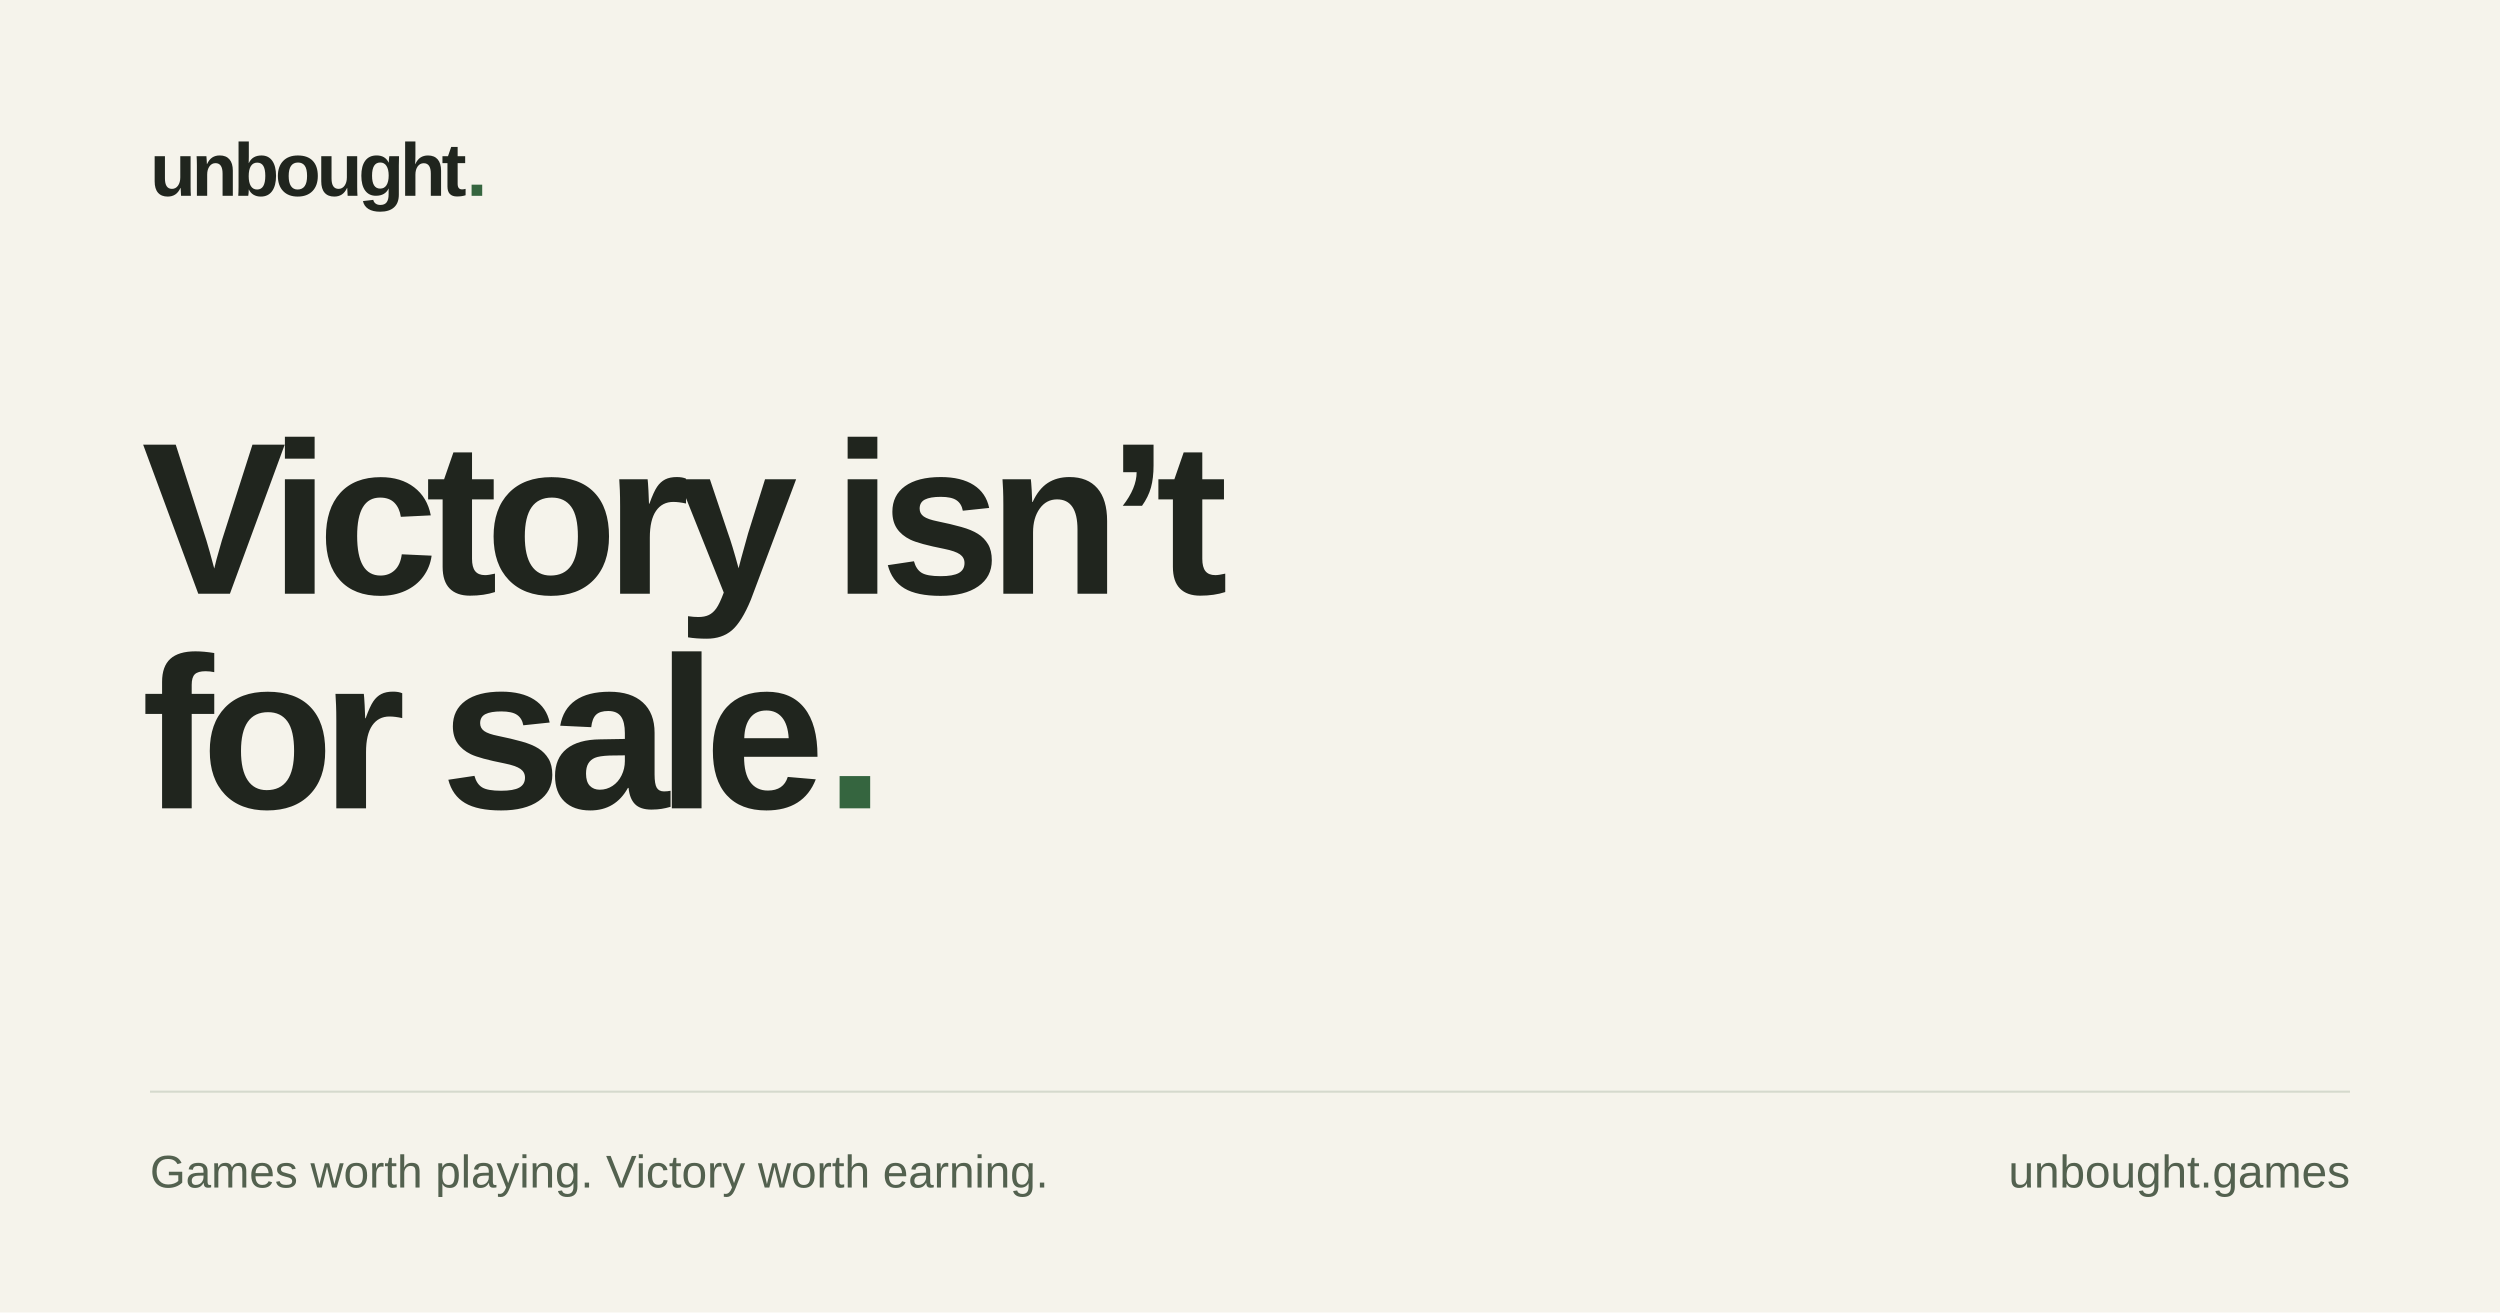
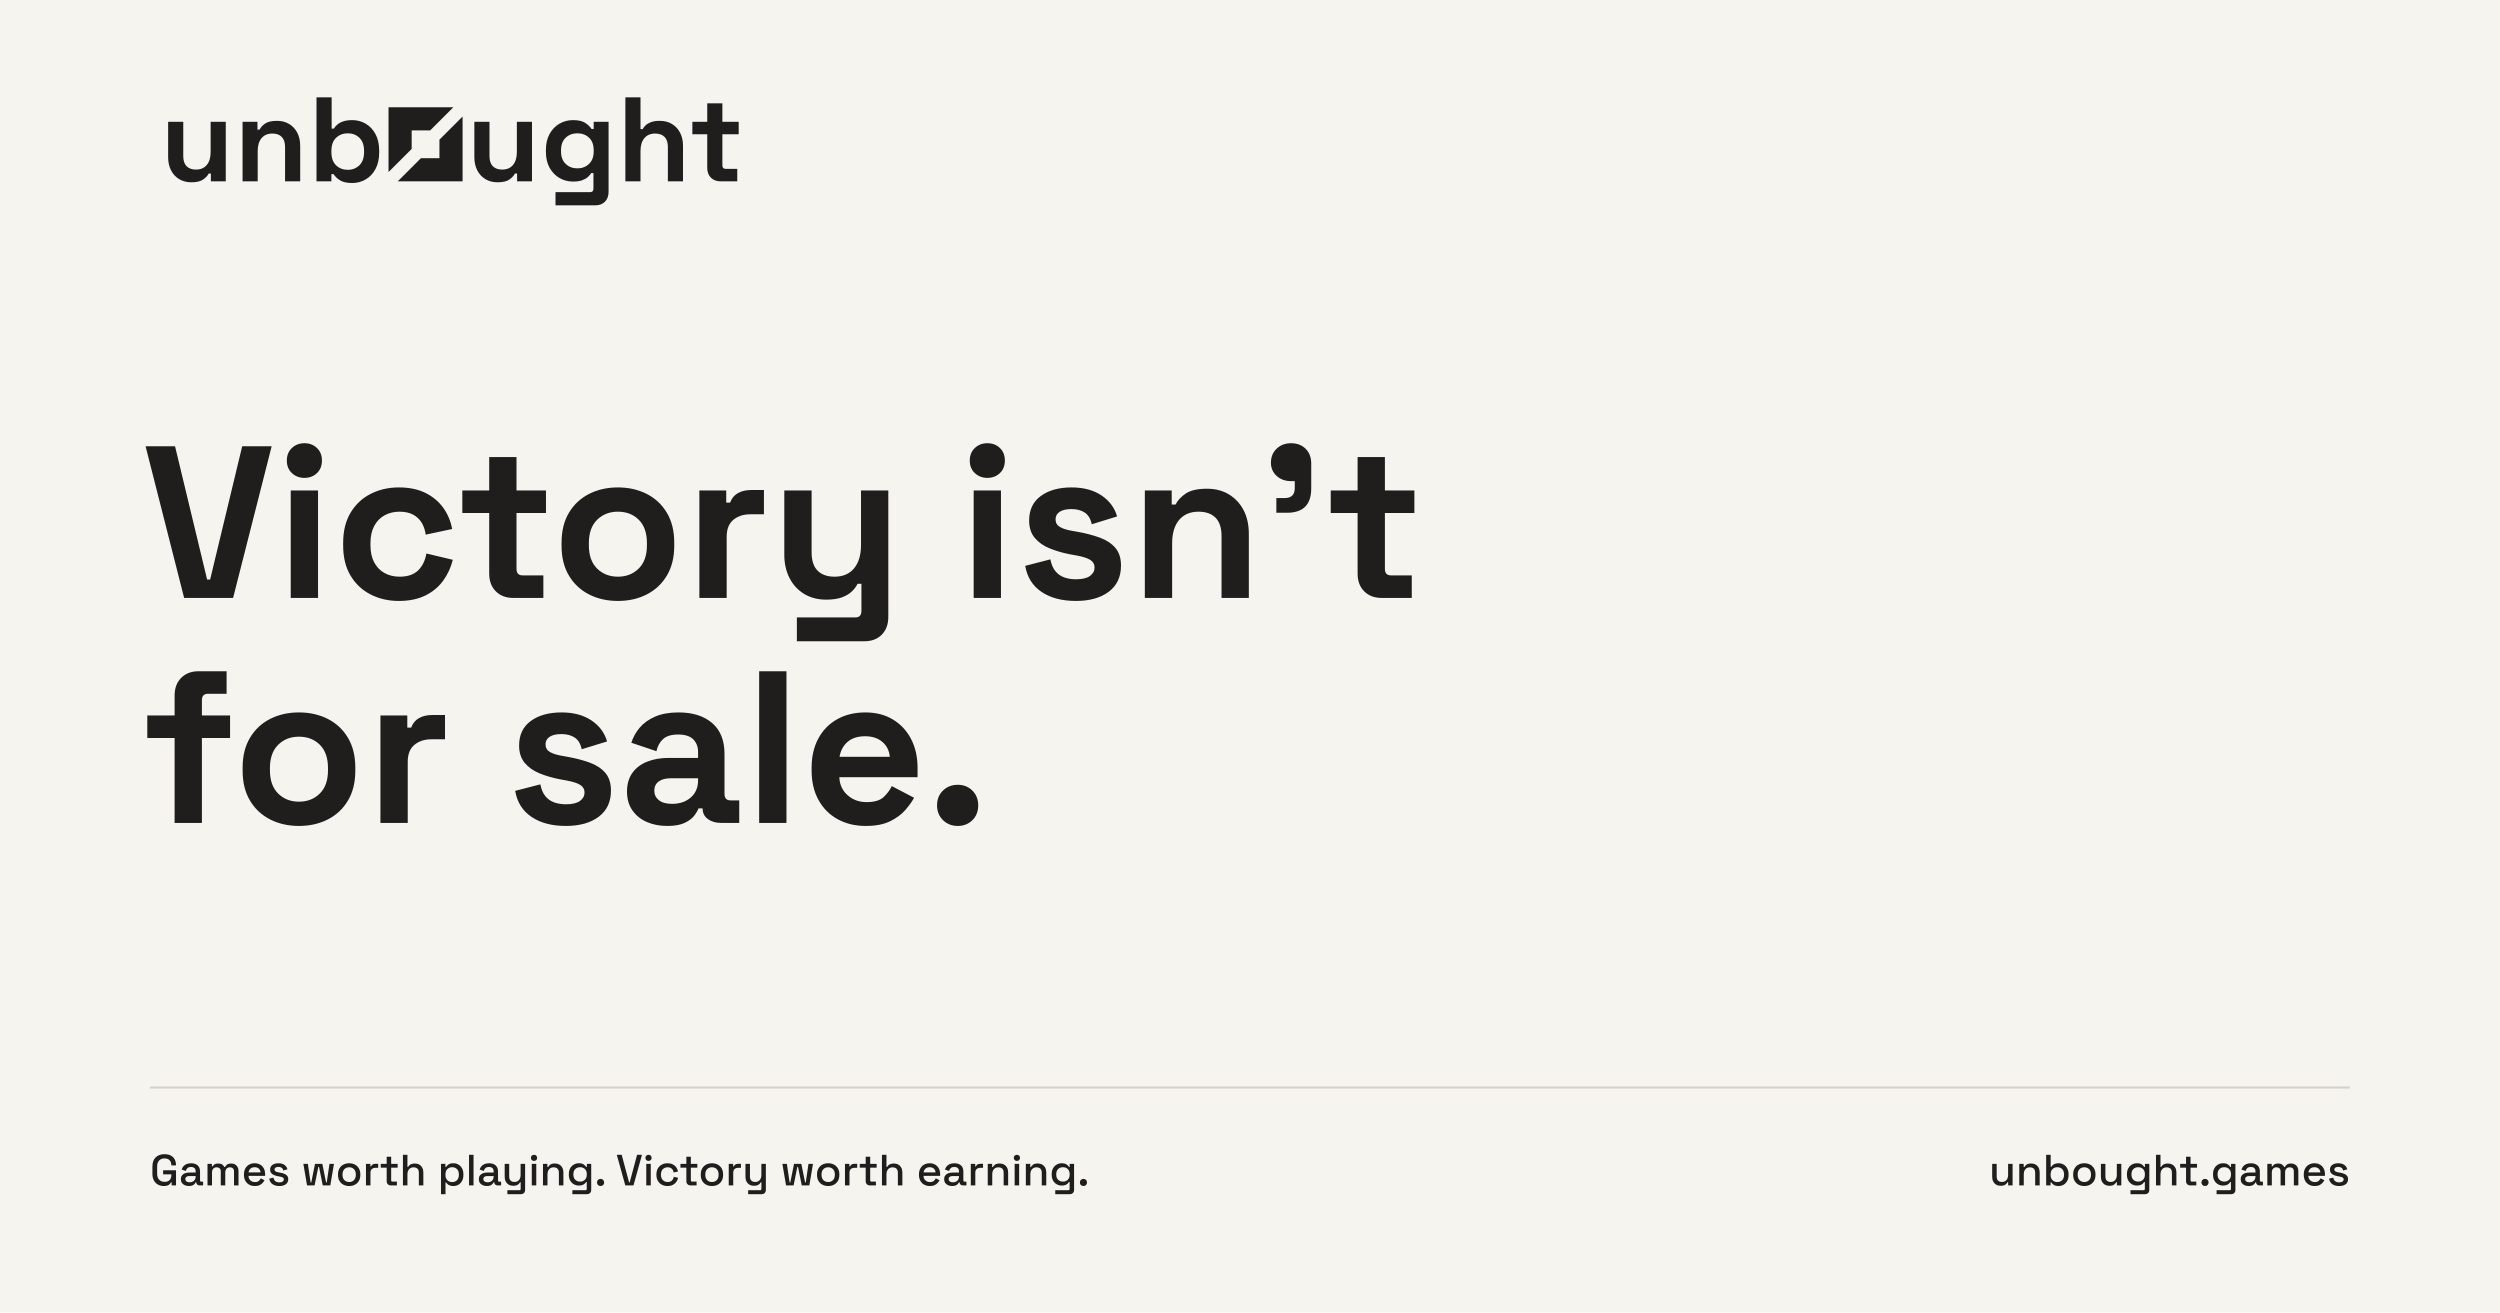
- <svg xmlns="http://www.w3.org/2000/svg" width="1200" height="630" viewBox="0 0 1200 630">
-   <rect width="1200" height="630" fill="#f5f3eb" />
-   <g font-family="Arial, Helvetica, sans-serif" fill="#20251e">
-     <text x="72" y="94" font-size="36" font-weight="700" letter-spacing="-2">unbought<tspan fill="#35653f">.</tspan>
-     </text>
-     <text x="68" y="285" font-size="104" font-weight="700" letter-spacing="-6">Victory isn’t</text>
-     <text x="68" y="388" font-size="104" font-weight="700" letter-spacing="-6">for sale<tspan fill="#35653f">.</tspan>
-     </text>
-     <path d="M72 524h1056" stroke="#d5d9cd" />
-     <text x="72" y="570" font-size="22" fill="#53614f">Games worth playing. Victory worth earning.</text>
-     <text x="1128" y="570" text-anchor="end" font-size="22" fill="#53614f">unbought.games</text>
+ <svg xmlns="http://www.w3.org/2000/svg" width="1200" height="630" viewBox="0 0 1200 630" role="img" aria-label="Unbought. Victory isn’t for sale.">
+   <g fill="#201e1d">
+     <rect width="1200" height="630" fill="#f6f4ee" />
+     <g transform="translate(72 38) scale(1.226)">
+       <g transform="translate(4 0)">
+         <path d="M12.173 40.376Q9.447 40.376 7.402 39.13Q5.358 37.885 4.23 35.676Q3.102 33.467 3.102 30.6V16.688H9.024V30.13Q9.024 32.762 10.317 34.078Q11.609 35.394 14.006 35.394Q16.732 35.394 18.236 33.584Q19.74 31.775 19.74 28.532V16.688H25.662V40H19.834V36.945H18.988Q18.424 38.12 16.873 39.248Q15.322 40.376 12.173 40.376ZM32.242 40V16.688H38.07V19.743H38.916Q39.48 18.521 41.031 17.416Q42.582 16.312 45.731 16.312Q48.457 16.312 50.502 17.558Q52.546 18.803 53.674 20.989Q54.802 23.174 54.802 26.088V40H48.88V26.558Q48.88 23.926 47.588 22.61Q46.295 21.294 43.898 21.294Q41.172 21.294 39.668 23.104Q38.164 24.913 38.164 28.156V40ZM75.2 40.658Q72.051 40.658 70.359 39.577Q68.667 38.496 67.868 37.18H67.022V40H61.194V7.1H67.116V19.367H67.962Q68.479 18.521 69.349 17.769Q70.218 17.017 71.651 16.523Q73.085 16.03 75.2 16.03Q78.02 16.03 80.417 17.416Q82.814 18.803 84.271 21.482Q85.728 24.161 85.728 27.968V28.72Q85.728 32.527 84.271 35.206Q82.814 37.885 80.417 39.272Q78.02 40.658 75.2 40.658ZM73.414 35.488Q76.14 35.488 77.973 33.725Q79.806 31.963 79.806 28.579V28.109Q79.806 24.725 77.997 22.962Q76.187 21.2 73.414 21.2Q70.688 21.2 68.855 22.962Q67.022 24.725 67.022 28.109V28.579Q67.022 31.963 68.855 33.725Q70.688 35.488 73.414 35.488Z" />
+         <path transform="translate(89.39 11) scale(0.906)" d="M0 0h28l-10 10H10v8L0 28zM32 32H4l10-10h8v-8L32 4z" />
+         <path d="M132.063 40.376Q129.337 40.376 127.292 39.13Q125.248 37.885 124.12 35.676Q122.992 33.467 122.992 30.6V16.688H128.914V30.13Q128.914 32.762 130.207 34.078Q131.499 35.394 133.896 35.394Q136.622 35.394 138.126 33.584Q139.63 31.775 139.63 28.532V16.688H145.552V40H139.724V36.945H138.878Q138.314 38.12 136.763 39.248Q135.212 40.376 132.063 40.376ZM151.004 28.438V27.686Q151.004 24.02 152.461 21.412Q153.918 18.803 156.339 17.416Q158.759 16.03 161.626 16.03Q164.822 16.03 166.467 17.158Q168.112 18.286 168.864 19.508H169.71V16.688H175.538V44.136Q175.538 46.533 174.128 47.966Q172.718 49.4 170.368 49.4H154.764V44.23H168.3Q169.616 44.23 169.616 42.82V36.757H168.77Q168.3 37.509 167.454 38.285Q166.608 39.06 165.198 39.577Q163.788 40.094 161.626 40.094Q158.759 40.094 156.339 38.707Q153.918 37.321 152.461 34.712Q151.004 32.104 151.004 28.438ZM163.318 34.924Q166.044 34.924 167.877 33.185Q169.71 31.446 169.71 28.297V27.827Q169.71 24.631 167.901 22.916Q166.091 21.2 163.318 21.2Q160.592 21.2 158.759 22.916Q156.926 24.631 156.926 27.827V28.297Q156.926 31.446 158.759 33.185Q160.592 34.924 163.318 34.924ZM182.118 40V7.1H188.04V19.555H188.886Q189.262 18.803 190.061 18.051Q190.86 17.299 192.2 16.806Q193.539 16.312 195.607 16.312Q198.333 16.312 200.377 17.558Q202.422 18.803 203.55 20.989Q204.678 23.174 204.678 26.088V40H198.756V26.558Q198.756 23.926 197.464 22.61Q196.171 21.294 193.774 21.294Q191.048 21.294 189.544 23.104Q188.04 24.913 188.04 28.156V40ZM219.342 40Q217.039 40 215.606 38.567Q214.172 37.133 214.172 34.736V21.576H208.344V16.688H214.172V9.45H220.094V16.688H226.486V21.576H220.094V33.702Q220.094 35.112 221.41 35.112H225.922V40Z" />
+       </g>
+     </g>
+     <path d="M88.384 287 69.872 214.2H84.016L99.408 278.16H100.864L116.256 214.2H130.4L111.888 287ZM139.552 287V235.416H152.656V287ZM146.104 229.384Q142.568 229.384 140.124 227.096Q137.68 224.808 137.68 221.064Q137.68 217.32 140.124 215.032Q142.568 212.744 146.104 212.744Q149.744 212.744 152.136 215.032Q154.528 217.32 154.528 221.064Q154.528 224.808 152.136 227.096Q149.744 229.384 146.104 229.384ZM191.448 288.456Q183.96 288.456 177.876 285.336Q171.792 282.216 168.256 276.288Q164.72 270.36 164.72 261.936V260.48Q164.72 252.056 168.256 246.128Q171.792 240.2 177.876 237.08Q183.96 233.96 191.448 233.96Q198.832 233.96 204.136 236.56Q209.44 239.16 212.716 243.684Q215.992 248.208 217.032 253.928L204.344 256.632Q203.928 253.512 202.472 251.016Q201.016 248.52 198.364 247.064Q195.712 245.608 191.76 245.608Q187.808 245.608 184.636 247.324Q181.464 249.04 179.644 252.42Q177.824 255.8 177.824 260.688V261.728Q177.824 266.616 179.644 269.996Q181.464 273.376 184.636 275.092Q187.808 276.808 191.76 276.808Q197.688 276.808 200.756 273.74Q203.824 270.672 204.656 265.68L217.344 268.696Q215.992 274.208 212.716 278.732Q209.44 283.256 204.136 285.856Q198.832 288.456 191.448 288.456ZM246.256 287Q241.16 287 237.988 283.828Q234.816 280.656 234.816 275.352V246.232H221.92V235.416H234.816V219.4H247.92V235.416H262.064V246.232H247.92V273.064Q247.92 276.184 250.832 276.184H260.816V287ZM296.592 288.456Q288.896 288.456 282.76 285.336Q276.624 282.216 273.088 276.288Q269.552 270.36 269.552 262.04V260.376Q269.552 252.056 273.088 246.128Q276.624 240.2 282.76 237.08Q288.896 233.96 296.592 233.96Q304.288 233.96 310.424 237.08Q316.56 240.2 320.096 246.128Q323.632 252.056 323.632 260.376V262.04Q323.632 270.36 320.096 276.288Q316.56 282.216 310.424 285.336Q304.288 288.456 296.592 288.456ZM296.592 276.808Q302.624 276.808 306.576 272.908Q310.528 269.008 310.528 261.728V260.688Q310.528 253.408 306.628 249.508Q302.728 245.608 296.592 245.608Q290.56 245.608 286.608 249.508Q282.656 253.408 282.656 260.688V261.728Q282.656 269.008 286.608 272.908Q290.56 276.808 296.592 276.808ZM335.696 287V235.416H348.592V241.24H350.464Q351.608 238.12 354.26 236.664Q356.912 235.208 360.448 235.208H366.688V246.856H360.24Q355.248 246.856 352.024 249.508Q348.8 252.16 348.8 257.672V287ZM382.496 307.8V296.36H410.576Q413.488 296.36 413.488 293.24V280.24H411.616Q410.784 282.008 409.016 283.776Q407.248 285.544 404.232 286.688Q401.216 287.832 396.536 287.832Q390.504 287.832 385.98 285.076Q381.456 282.32 378.96 277.432Q376.464 272.544 376.464 266.2V235.416H389.568V265.16Q389.568 270.984 392.428 273.896Q395.288 276.808 400.592 276.808Q406.624 276.808 409.952 272.804Q413.28 268.8 413.28 261.624V235.416H426.384V296.152Q426.384 301.456 423.264 304.628Q420.144 307.8 414.944 307.8ZM467.36 287V235.416H480.464V287ZM473.912 229.384Q470.376 229.384 467.932 227.096Q465.488 224.808 465.488 221.064Q465.488 217.32 467.932 215.032Q470.376 212.744 473.912 212.744Q477.552 212.744 479.944 215.032Q482.336 217.32 482.336 221.064Q482.336 224.808 479.944 227.096Q477.552 229.384 473.912 229.384ZM516.448 288.456Q506.36 288.456 499.912 284.088Q493.464 279.72 492.112 271.608L504.176 268.488Q504.904 272.128 506.62 274.208Q508.336 276.288 510.884 277.172Q513.432 278.056 516.448 278.056Q521.024 278.056 523.208 276.444Q525.392 274.832 525.392 272.44Q525.392 270.048 523.312 268.748Q521.232 267.448 516.656 266.616L513.744 266.096Q508.336 265.056 503.864 263.236Q499.392 261.416 496.688 258.192Q493.984 254.968 493.984 249.872Q493.984 242.176 499.6 238.068Q505.216 233.96 514.368 233.96Q523 233.96 528.72 237.808Q534.44 241.656 536.208 247.896L524.04 251.64Q523.208 247.688 520.66 246.024Q518.112 244.36 514.368 244.36Q510.624 244.36 508.648 245.66Q506.672 246.96 506.672 249.248Q506.672 251.744 508.752 252.94Q510.832 254.136 514.368 254.76L517.28 255.28Q523.104 256.32 527.836 258.036Q532.568 259.752 535.324 262.924Q538.08 266.096 538.08 271.504Q538.08 279.616 532.204 284.036Q526.328 288.456 516.448 288.456ZM549.52 287V235.416H562.416V242.176H564.288Q565.536 239.472 568.968 237.028Q572.4 234.584 579.368 234.584Q585.4 234.584 589.924 237.34Q594.448 240.096 596.944 244.932Q599.44 249.768 599.44 256.216V287H586.336V257.256Q586.336 251.432 583.476 248.52Q580.616 245.608 575.312 245.608Q569.28 245.608 565.952 249.612Q562.624 253.616 562.624 260.792V287ZM612.648 246.128V239.056H616.704Q621.488 239.056 621.488 234.272V230.944H619.72Q615.56 230.944 612.804 228.448Q610.048 225.952 610.048 222.104Q610.048 217.944 612.804 215.344Q615.56 212.744 619.72 212.744Q623.984 212.744 626.688 215.396Q629.392 218.048 629.392 222.52V234.48Q629.392 246.128 617.744 246.128ZM663.088 287Q657.992 287 654.82 283.828Q651.648 280.656 651.648 275.352V246.232H638.752V235.416H651.648V219.4H664.752V235.416H678.896V246.232H664.752V273.064Q664.752 276.184 667.664 276.184H677.648V287Z" />
+     <path d="M83.808 395V354.232H70.704V343.416H83.808V333.848Q83.808 328.544 86.98 325.372Q90.152 322.2 95.248 322.2H108.768V333.016H99.824Q96.912 333.016 96.912 336.136V343.416H110.432V354.232H96.912V395ZM143.504 396.456Q135.808 396.456 129.672 393.336Q123.536 390.216 120 384.288Q116.464 378.36 116.464 370.04V368.376Q116.464 360.056 120 354.128Q123.536 348.2 129.672 345.08Q135.808 341.96 143.504 341.96Q151.2 341.96 157.336 345.08Q163.472 348.2 167.008 354.128Q170.544 360.056 170.544 368.376V370.04Q170.544 378.36 167.008 384.288Q163.472 390.216 157.336 393.336Q151.2 396.456 143.504 396.456ZM143.504 384.808Q149.536 384.808 153.488 380.908Q157.44 377.008 157.44 369.728V368.688Q157.44 361.408 153.54 357.508Q149.64 353.608 143.504 353.608Q137.472 353.608 133.52 357.508Q129.568 361.408 129.568 368.688V369.728Q129.568 377.008 133.52 380.908Q137.472 384.808 143.504 384.808ZM182.608 395V343.416H195.504V349.24H197.376Q198.52 346.12 201.172 344.664Q203.824 343.208 207.36 343.208H213.6V354.856H207.152Q202.16 354.856 198.936 357.508Q195.712 360.16 195.712 365.672V395ZM271.632 396.456Q261.544 396.456 255.096 392.088Q248.648 387.72 247.296 379.608L259.36 376.488Q260.088 380.128 261.804 382.208Q263.52 384.288 266.068 385.172Q268.616 386.056 271.632 386.056Q276.208 386.056 278.392 384.444Q280.576 382.832 280.576 380.44Q280.576 378.048 278.496 376.748Q276.416 375.448 271.84 374.616L268.928 374.096Q263.52 373.056 259.048 371.236Q254.576 369.416 251.872 366.192Q249.168 362.968 249.168 357.872Q249.168 350.176 254.784 346.068Q260.4 341.96 269.552 341.96Q278.184 341.96 283.904 345.808Q289.624 349.656 291.392 355.896L279.224 359.64Q278.392 355.688 275.844 354.024Q273.296 352.36 269.552 352.36Q265.808 352.36 263.832 353.66Q261.856 354.96 261.856 357.248Q261.856 359.744 263.936 360.94Q266.016 362.136 269.552 362.76L272.464 363.28Q278.288 364.32 283.02 366.036Q287.752 367.752 290.508 370.924Q293.264 374.096 293.264 379.504Q293.264 387.616 287.388 392.036Q281.512 396.456 271.632 396.456ZM320.304 396.456Q314.792 396.456 310.424 394.532Q306.056 392.608 303.508 388.916Q300.96 385.224 300.96 379.92Q300.96 374.616 303.508 371.028Q306.056 367.44 310.58 365.62Q315.104 363.8 320.928 363.8H335.072V360.888Q335.072 357.248 332.784 354.908Q330.496 352.568 325.504 352.568Q320.616 352.568 318.224 354.804Q315.832 357.04 315.104 360.576L303.04 356.52Q304.288 352.568 307.044 349.292Q309.8 346.016 314.428 343.988Q319.056 341.96 325.712 341.96Q335.904 341.96 341.832 347.056Q347.76 352.152 347.76 361.824V381.064Q347.76 384.184 350.672 384.184H354.832V395H346.096Q342.248 395 339.752 393.128Q337.256 391.256 337.256 388.136V388.032H335.28Q334.864 389.28 333.408 391.308Q331.952 393.336 328.832 394.896Q325.712 396.456 320.304 396.456ZM322.592 385.848Q328.104 385.848 331.588 382.78Q335.072 379.712 335.072 374.616V373.576H321.864Q318.224 373.576 316.144 375.136Q314.064 376.696 314.064 379.504Q314.064 382.312 316.248 384.08Q318.432 385.848 322.592 385.848ZM364.4 395V322.2H377.504V395ZM415.568 396.456Q407.872 396.456 401.996 393.18Q396.12 389.904 392.844 383.924Q389.568 377.944 389.568 369.832V368.584Q389.568 360.472 392.792 354.492Q396.016 348.512 401.84 345.236Q407.664 341.96 415.36 341.96Q422.952 341.96 428.568 345.34Q434.184 348.72 437.304 354.7Q440.424 360.68 440.424 368.584V373.056H402.88Q403.088 378.36 406.832 381.688Q410.576 385.016 415.984 385.016Q421.496 385.016 424.096 382.624Q426.696 380.232 428.048 377.32L438.76 382.936Q437.304 385.64 434.548 388.812Q431.792 391.984 427.216 394.22Q422.64 396.456 415.568 396.456ZM402.984 363.28H427.112Q426.696 358.808 423.524 356.104Q420.352 353.4 415.256 353.4Q409.952 353.4 406.832 356.104Q403.712 358.808 402.984 363.28ZM459.716 396.456Q455.504 396.456 452.644 393.676Q449.784 390.896 449.784 386.552Q449.784 382.208 452.644 379.452Q455.504 376.696 459.716 376.696Q463.928 376.696 466.736 379.476Q469.544 382.256 469.544 386.6Q469.544 390.944 466.736 393.7Q463.928 396.456 459.716 396.456Z" />
+     <path d="M78.63 569.294Q77.059 569.294 75.819 568.611Q74.58 567.929 73.866 566.609Q73.153 565.289 73.153 563.377V559.923Q73.153 557.051 74.731 555.529Q76.308 554.006 78.987 554.006Q81.644 554.006 83.066 555.441Q84.488 556.876 84.488 559.303V559.395H82.243V559.234Q82.243 558.325 81.892 557.603Q81.54 556.881 80.819 556.462Q80.099 556.043 78.987 556.043Q77.318 556.043 76.372 557.064Q75.425 558.084 75.425 559.881V563.419Q75.425 565.202 76.372 566.243Q77.318 567.284 79.014 567.284Q80.695 567.284 81.476 566.361Q82.257 565.438 82.257 563.963V563.68H78.294V561.739H84.488V569H82.396V567.505H82.062Q81.878 567.913 81.505 568.331Q81.132 568.748 80.448 569.021Q79.764 569.294 78.63 569.294ZM90.681 569.294Q89.582 569.294 88.704 568.913Q87.826 568.532 87.315 567.797Q86.804 567.063 86.804 566.014Q86.804 564.957 87.315 564.251Q87.826 563.545 88.721 563.189Q89.616 562.832 90.748 562.832H93.912V562.163Q93.912 561.252 93.362 560.702Q92.812 560.153 91.679 560.153Q90.567 560.153 89.978 560.678Q89.388 561.203 89.197 562.056L87.187 561.399Q87.439 560.564 87.992 559.881Q88.545 559.197 89.468 558.78Q90.392 558.363 91.706 558.363Q93.72 558.363 94.87 559.385Q96.019 560.407 96.019 562.308V566.568Q96.019 567.198 96.607 567.198H97.498V569H95.881Q95.148 569 94.688 568.618Q94.228 568.237 94.228 567.592V567.527H93.896Q93.745 567.852 93.404 568.273Q93.062 568.693 92.41 568.994Q91.758 569.294 90.681 569.294ZM91.01 567.505Q92.3 567.505 93.106 566.76Q93.912 566.016 93.912 564.722V564.498H90.878Q90.018 564.498 89.491 564.868Q88.965 565.238 88.965 565.952Q88.965 566.666 89.512 567.085Q90.06 567.505 91.01 567.505ZM99.6 569V558.657H101.719V559.865H102.053Q102.341 559.325 102.993 558.9Q103.645 558.475 104.762 558.475Q105.919 558.475 106.624 558.953Q107.329 559.431 107.679 560.161H108.013Q108.37 559.445 109.058 558.96Q109.745 558.475 111.001 558.475Q111.997 558.475 112.78 558.892Q113.564 559.308 114.026 560.116Q114.487 560.923 114.487 562.103V569H112.326V562.27Q112.326 561.328 111.808 560.816Q111.29 560.305 110.352 560.305Q109.339 560.305 108.732 560.956Q108.124 561.607 108.124 562.832V569H105.963V562.27Q105.963 561.328 105.445 560.816Q104.927 560.305 103.989 560.305Q102.976 560.305 102.369 560.956Q101.761 561.607 101.761 562.832V569ZM122.329 569.294Q120.767 569.294 119.588 568.632Q118.409 567.971 117.751 566.767Q117.093 565.563 117.093 563.955V563.703Q117.093 562.087 117.744 560.887Q118.395 559.686 119.56 559.025Q120.725 558.363 122.25 558.363Q123.746 558.363 124.869 559.017Q125.992 559.67 126.622 560.848Q127.252 562.026 127.252 563.607V564.429H119.282Q119.331 565.794 120.208 566.595Q121.085 567.396 122.383 567.396Q123.606 567.396 124.223 566.854Q124.84 566.312 125.165 565.599L126.967 566.513Q126.666 567.11 126.11 567.758Q125.553 568.406 124.644 568.85Q123.735 569.294 122.329 569.294ZM119.303 562.764H125.056Q124.972 561.596 124.211 560.929Q123.449 560.262 122.236 560.262Q121.004 560.262 120.241 560.929Q119.479 561.596 119.303 562.764ZM134.092 569.294Q132.121 569.294 130.815 568.412Q129.51 567.53 129.229 565.752L131.246 565.262Q131.401 566.129 131.806 566.626Q132.211 567.124 132.807 567.335Q133.402 567.547 134.092 567.547Q135.133 567.547 135.688 567.155Q136.243 566.763 136.243 566.133Q136.243 565.496 135.717 565.201Q135.19 564.905 134.17 564.722L133.45 564.595Q132.402 564.4 131.543 564.04Q130.684 563.68 130.172 563.051Q129.659 562.422 129.659 561.444Q129.659 559.971 130.76 559.167Q131.86 558.363 133.664 558.363Q135.407 558.363 136.529 559.144Q137.651 559.925 137.979 561.266L135.97 561.845Q135.787 560.9 135.177 560.506Q134.567 560.111 133.664 560.111Q132.769 560.111 132.267 560.436Q131.765 560.761 131.765 561.362Q131.765 561.984 132.258 562.277Q132.752 562.57 133.598 562.718L134.319 562.845Q135.45 563.04 136.366 563.379Q137.281 563.718 137.815 564.341Q138.35 564.963 138.35 566.011Q138.35 567.582 137.196 568.438Q136.043 569.294 134.092 569.294ZM147.375 569 145.611 558.657H147.773L149.079 567.546H149.413L151.206 558.657H154.713L156.505 567.546H156.839L158.145 558.657H160.307L158.543 569H154.918L153.126 560.112H152.792L151 569ZM167.6 569.294Q166.046 569.294 164.833 568.653Q163.62 568.012 162.932 566.819Q162.243 565.625 162.243 563.982V563.675Q162.243 562.032 162.932 560.839Q163.62 559.646 164.833 559.005Q166.046 558.363 167.6 558.363Q169.154 558.363 170.368 559.005Q171.581 559.646 172.269 560.839Q172.958 562.032 172.958 563.675V563.982Q172.958 565.625 172.269 566.819Q171.581 568.012 170.368 568.653Q169.154 569.294 167.6 569.294ZM167.6 567.368Q169.024 567.368 169.91 566.456Q170.797 565.543 170.797 563.926V563.731Q170.797 562.114 169.917 561.202Q169.038 560.289 167.6 560.289Q166.184 560.289 165.294 561.202Q164.404 562.114 164.404 563.731V563.926Q164.404 565.543 165.294 566.456Q166.184 567.368 167.6 567.368ZM175.662 569V558.657H177.781V559.87H178.115Q178.368 559.218 178.918 558.917Q179.469 558.615 180.293 558.615H181.531V560.556H180.214Q179.155 560.556 178.489 561.132Q177.823 561.708 177.823 562.916V569ZM187.676 569Q186.721 569 186.161 568.437Q185.602 567.873 185.602 566.913V560.474H182.762V558.657H185.602V555.218H187.763V558.657H190.868V560.474H187.763V566.553Q187.763 567.183 188.365 567.183H190.514V569ZM193.407 569V554.3H195.568V560.115H195.902Q196.1 559.72 196.49 559.344Q196.88 558.967 197.522 558.725Q198.165 558.482 199.148 558.482Q200.329 558.482 201.246 559.006Q202.163 559.529 202.686 560.487Q203.208 561.445 203.208 562.784V569H201.047V562.95Q201.047 561.598 200.378 560.962Q199.708 560.326 198.52 560.326Q197.177 560.326 196.373 561.212Q195.568 562.097 195.568 563.774V569ZM211.677 573.2V558.657H213.796V560.131H214.13Q214.517 559.441 215.335 558.902Q216.153 558.363 217.656 558.363Q218.953 558.363 220.038 558.99Q221.124 559.617 221.779 560.807Q222.434 561.996 222.434 563.675V563.982Q222.434 565.654 221.783 566.847Q221.132 568.04 220.046 568.667Q218.96 569.294 217.656 569.294Q216.652 569.294 215.96 569.044Q215.268 568.794 214.843 568.4Q214.418 568.006 214.172 567.597H213.838V573.2ZM217.034 567.396Q218.45 567.396 219.354 566.494Q220.258 565.593 220.258 563.926V563.731Q220.258 562.065 219.347 561.163Q218.436 560.262 217.034 560.262Q215.64 560.262 214.725 561.163Q213.811 562.065 213.811 563.731V563.926Q213.811 565.593 214.725 566.494Q215.64 567.396 217.034 567.396ZM225.138 569V554.3H227.299V569ZM233.712 569.294Q232.613 569.294 231.735 568.913Q230.857 568.532 230.346 567.797Q229.835 567.063 229.835 566.014Q229.835 564.957 230.346 564.251Q230.857 563.545 231.752 563.189Q232.647 562.832 233.779 562.832H236.943V562.163Q236.943 561.252 236.393 560.702Q235.843 560.153 234.71 560.153Q233.598 560.153 233.009 560.678Q232.419 561.203 232.228 562.056L230.218 561.399Q230.47 560.564 231.023 559.881Q231.576 559.197 232.499 558.78Q233.423 558.363 234.737 558.363Q236.751 558.363 237.901 559.385Q239.05 560.407 239.05 562.308V566.568Q239.05 567.198 239.638 567.198H240.529V569H238.912Q238.179 569 237.719 568.618Q237.259 568.237 237.259 567.592V567.527H236.927Q236.776 567.852 236.435 568.273Q236.093 568.693 235.441 568.994Q234.789 569.294 233.712 569.294ZM234.041 567.505Q235.331 567.505 236.137 566.76Q236.943 566.016 236.943 564.722V564.498H233.909Q233.049 564.498 232.522 564.868Q231.996 565.238 231.996 565.952Q231.996 566.666 232.543 567.085Q233.091 567.505 234.041 567.505ZM243.544 573.2V571.302H249.317Q249.919 571.302 249.919 570.672V567.495H249.585Q249.388 567.904 248.998 568.294Q248.608 568.684 247.958 568.933Q247.309 569.183 246.313 569.183Q245.139 569.183 244.218 568.659Q243.297 568.136 242.775 567.171Q242.252 566.206 242.252 564.881V558.657H244.413V564.715Q244.413 566.06 245.083 566.699Q245.752 567.339 246.941 567.339Q248.283 567.339 249.088 566.453Q249.892 565.568 249.892 563.891V558.657H252.053V571.113Q252.053 572.073 251.5 572.637Q250.947 573.2 249.978 573.2ZM255.252 569V558.657H257.413V569ZM256.333 557.248Q255.707 557.248 255.276 556.838Q254.845 556.427 254.845 555.774Q254.845 555.114 255.276 554.707Q255.707 554.3 256.333 554.3Q256.98 554.3 257.4 554.707Q257.821 555.114 257.821 555.774Q257.821 556.427 257.4 556.838Q256.98 557.248 256.333 557.248ZM260.628 569V558.657H262.747V560.206H263.081Q263.377 559.565 264.129 559.02Q264.881 558.475 266.369 558.475Q267.55 558.475 268.467 558.998Q269.384 559.522 269.907 560.483Q270.429 561.445 270.429 562.784V569H268.268V562.95Q268.268 561.598 267.599 560.958Q266.929 560.319 265.741 560.319Q264.398 560.319 263.594 561.208Q262.789 562.097 262.789 563.774V569ZM273.039 563.871V563.564Q273.039 561.933 273.694 560.772Q274.349 559.61 275.441 558.987Q276.534 558.363 277.844 558.363Q279.36 558.363 280.165 558.923Q280.97 559.482 281.343 560.131H281.677V558.657H283.781V571.113Q283.781 572.073 283.232 572.637Q282.682 573.2 281.713 573.2H274.741V571.302H281.025Q281.635 571.302 281.635 570.672V567.375H281.301Q281.069 567.769 280.65 568.164Q280.232 568.558 279.55 568.815Q278.869 569.071 277.844 569.071Q276.534 569.071 275.437 568.448Q274.341 567.825 273.69 566.66Q273.039 565.494 273.039 563.871ZM278.438 567.173Q279.84 567.173 280.751 566.286Q281.662 565.398 281.662 563.815V563.62Q281.662 562.015 280.758 561.139Q279.854 560.262 278.438 560.262Q277.044 560.262 276.129 561.139Q275.215 562.015 275.215 563.62V563.815Q275.215 565.398 276.129 566.286Q277.044 567.173 278.438 567.173ZM288.282 569.294Q287.545 569.294 287.052 568.812Q286.559 568.329 286.559 567.575Q286.559 566.821 287.052 566.342Q287.545 565.863 288.282 565.863Q289.018 565.863 289.504 566.345Q289.991 566.828 289.991 567.581Q289.991 568.335 289.504 568.815Q289.018 569.294 288.282 569.294ZM300.143 569 296.059 554.3H298.408L301.965 567.568H302.244L305.8 554.3H308.149L304.066 569ZM310.209 569V558.657H312.37V569ZM311.29 557.248Q310.664 557.248 310.233 556.838Q309.802 556.427 309.802 555.774Q309.802 555.114 310.233 554.707Q310.664 554.3 311.29 554.3Q311.937 554.3 312.357 554.707Q312.778 555.114 312.778 555.774Q312.778 556.427 312.357 556.838Q311.937 557.248 311.29 557.248ZM320.397 569.294Q318.893 569.294 317.686 568.66Q316.48 568.027 315.781 566.83Q315.081 565.633 315.081 563.961V563.696Q315.081 562.017 315.781 560.824Q316.48 559.631 317.686 558.997Q318.893 558.363 320.397 558.363Q321.881 558.363 322.934 558.9Q323.986 559.436 324.618 560.342Q325.251 561.248 325.439 562.344L323.34 562.787Q323.248 562.091 322.91 561.525Q322.572 560.958 321.959 560.624Q321.347 560.289 320.438 560.289Q319.53 560.289 318.805 560.695Q318.08 561.1 317.661 561.871Q317.242 562.641 317.242 563.731V563.926Q317.242 565.016 317.661 565.787Q318.08 566.558 318.805 566.963Q319.53 567.368 320.438 567.368Q321.804 567.368 322.516 566.661Q323.227 565.953 323.41 564.857L325.509 565.341Q325.265 566.41 324.626 567.316Q323.986 568.222 322.934 568.758Q321.881 569.294 320.397 569.294ZM331.526 569Q330.571 569 330.011 568.437Q329.452 567.873 329.452 566.913V560.474H326.612V558.657H329.452V555.218H331.613V558.657H334.718V560.474H331.613V566.553Q331.613 567.183 332.215 567.183H334.364V569ZM341.732 569.294Q340.178 569.294 338.965 568.653Q337.752 568.012 337.064 566.819Q336.375 565.625 336.375 563.982V563.675Q336.375 562.032 337.064 560.839Q337.752 559.646 338.965 559.005Q340.178 558.363 341.732 558.363Q343.286 558.363 344.5 559.005Q345.713 559.646 346.401 560.839Q347.09 562.032 347.09 563.675V563.982Q347.09 565.625 346.401 566.819Q345.713 568.012 344.5 568.653Q343.286 569.294 341.732 569.294ZM341.732 567.368Q343.156 567.368 344.042 566.456Q344.929 565.543 344.929 563.926V563.731Q344.929 562.114 344.049 561.202Q343.17 560.289 341.732 560.289Q340.316 560.289 339.426 561.202Q338.536 562.114 338.536 563.731V563.926Q338.536 565.543 339.426 566.456Q340.316 567.368 341.732 567.368ZM349.794 569V558.657H351.913V559.87H352.247Q352.5 559.218 353.05 558.917Q353.601 558.615 354.425 558.615H355.663V560.556H354.346Q353.287 560.556 352.621 561.132Q351.955 561.708 351.955 562.916V569ZM359.107 573.2V571.302H364.88Q365.482 571.302 365.482 570.672V567.495H365.148Q364.951 567.904 364.561 568.294Q364.171 568.684 363.521 568.933Q362.872 569.183 361.876 569.183Q360.702 569.183 359.781 568.659Q358.86 568.136 358.338 567.171Q357.815 566.206 357.815 564.881V558.657H359.976V564.715Q359.976 566.06 360.646 566.699Q361.315 567.339 362.504 567.339Q363.846 567.339 364.651 566.453Q365.455 565.568 365.455 563.891V558.657H367.616V571.113Q367.616 572.073 367.063 572.637Q366.51 573.2 365.541 573.2ZM377.304 569 375.54 558.657H377.702L379.008 567.546H379.342L381.135 558.657H384.642L386.434 567.546H386.768L388.074 558.657H390.236L388.472 569H384.847L383.055 560.112H382.721L380.929 569ZM397.529 569.294Q395.975 569.294 394.762 568.653Q393.549 568.012 392.861 566.819Q392.172 565.625 392.172 563.982V563.675Q392.172 562.032 392.861 560.839Q393.549 559.646 394.762 559.005Q395.975 558.363 397.529 558.363Q399.083 558.363 400.297 559.005Q401.51 559.646 402.198 560.839Q402.887 562.032 402.887 563.675V563.982Q402.887 565.625 402.198 566.819Q401.51 568.012 400.297 568.653Q399.083 569.294 397.529 569.294ZM397.529 567.368Q398.953 567.368 399.839 566.456Q400.726 565.543 400.726 563.926V563.731Q400.726 562.114 399.846 561.202Q398.967 560.289 397.529 560.289Q396.113 560.289 395.223 561.202Q394.333 562.114 394.333 563.731V563.926Q394.333 565.543 395.223 566.456Q396.113 567.368 397.529 567.368ZM405.591 569V558.657H407.71V559.87H408.044Q408.297 559.218 408.847 558.917Q409.398 558.615 410.222 558.615H411.46V560.556H410.143Q409.084 560.556 408.418 561.132Q407.752 561.708 407.752 562.916V569ZM417.605 569Q416.65 569 416.09 568.437Q415.531 567.873 415.531 566.913V560.474H412.691V558.657H415.531V555.218H417.692V558.657H420.797V560.474H417.692V566.553Q417.692 567.183 418.294 567.183H420.443V569ZM423.336 569V554.3H425.497V560.115H425.831Q426.029 559.72 426.419 559.344Q426.809 558.967 427.451 558.725Q428.094 558.482 429.077 558.482Q430.258 558.482 431.175 559.006Q432.092 559.529 432.615 560.487Q433.137 561.445 433.137 562.784V569H430.976V562.95Q430.976 561.598 430.307 560.962Q429.637 560.326 428.449 560.326Q427.106 560.326 426.302 561.212Q425.497 562.097 425.497 563.774V569ZM446.338 569.294Q444.776 569.294 443.597 568.632Q442.418 567.971 441.76 566.767Q441.102 565.563 441.102 563.955V563.703Q441.102 562.087 441.753 560.887Q442.404 559.686 443.569 559.025Q444.734 558.363 446.259 558.363Q447.755 558.363 448.878 559.017Q450.001 559.67 450.631 560.848Q451.261 562.026 451.261 563.607V564.429H443.291Q443.34 565.794 444.217 566.595Q445.094 567.396 446.392 567.396Q447.615 567.396 448.232 566.854Q448.849 566.312 449.174 565.599L450.976 566.513Q450.675 567.11 450.119 567.758Q449.562 568.406 448.653 568.85Q447.744 569.294 446.338 569.294ZM443.312 562.764H449.065Q448.981 561.596 448.22 560.929Q447.458 560.262 446.245 560.262Q445.013 560.262 444.25 560.929Q443.488 561.596 443.312 562.764ZM457.068 569.294Q455.969 569.294 455.091 568.913Q454.213 568.532 453.702 567.797Q453.191 567.063 453.191 566.014Q453.191 564.957 453.702 564.251Q454.213 563.545 455.108 563.189Q456.003 562.832 457.135 562.832H460.299V562.163Q460.299 561.252 459.749 560.702Q459.199 560.153 458.066 560.153Q456.954 560.153 456.365 560.678Q455.775 561.203 455.584 562.056L453.574 561.399Q453.826 560.564 454.379 559.881Q454.932 559.197 455.855 558.78Q456.779 558.363 458.093 558.363Q460.107 558.363 461.257 559.385Q462.406 560.407 462.406 562.308V566.568Q462.406 567.198 462.994 567.198H463.885V569H462.268Q461.535 569 461.075 568.618Q460.615 568.237 460.615 567.592V567.527H460.283Q460.132 567.852 459.791 568.273Q459.449 568.693 458.797 568.994Q458.145 569.294 457.068 569.294ZM457.397 567.505Q458.687 567.505 459.493 566.76Q460.299 566.016 460.299 564.722V564.498H457.265Q456.405 564.498 455.878 564.868Q455.352 565.238 455.352 565.952Q455.352 566.666 455.899 567.085Q456.447 567.505 457.397 567.505ZM465.987 569V558.657H468.106V559.87H468.44Q468.693 559.218 469.243 558.917Q469.794 558.615 470.618 558.615H471.856V560.556H470.539Q469.48 560.556 468.814 561.132Q468.148 561.708 468.148 562.916V569ZM474.114 569V558.657H476.233V560.206H476.567Q476.863 559.565 477.615 559.02Q478.367 558.475 479.855 558.475Q481.036 558.475 481.953 558.998Q482.87 559.522 483.393 560.483Q483.915 561.445 483.915 562.784V569H481.754V562.95Q481.754 561.598 481.085 560.958Q480.415 560.319 479.227 560.319Q477.884 560.319 477.08 561.208Q476.275 562.097 476.275 563.774V569ZM487.029 569V558.657H489.19V569ZM488.11 557.248Q487.484 557.248 487.053 556.838Q486.622 556.427 486.622 555.774Q486.622 555.114 487.053 554.707Q487.484 554.3 488.11 554.3Q488.757 554.3 489.177 554.707Q489.598 555.114 489.598 555.774Q489.598 556.427 489.177 556.838Q488.757 557.248 488.11 557.248ZM492.405 569V558.657H494.524V560.206H494.858Q495.154 559.565 495.906 559.02Q496.658 558.475 498.146 558.475Q499.327 558.475 500.244 558.998Q501.161 559.522 501.684 560.483Q502.206 561.445 502.206 562.784V569H500.045V562.95Q500.045 561.598 499.376 560.958Q498.706 560.319 497.518 560.319Q496.175 560.319 495.371 561.208Q494.566 562.097 494.566 563.774V569ZM504.816 563.871V563.564Q504.816 561.933 505.471 560.772Q506.126 559.61 507.218 558.987Q508.311 558.363 509.621 558.363Q511.137 558.363 511.942 558.923Q512.747 559.482 513.12 560.131H513.454V558.657H515.558V571.113Q515.558 572.073 515.009 572.637Q514.459 573.2 513.49 573.2H506.518V571.302H512.802Q513.412 571.302 513.412 570.672V567.375H513.078Q512.846 567.769 512.427 568.164Q512.009 568.558 511.327 568.815Q510.646 569.071 509.621 569.071Q508.311 569.071 507.214 568.448Q506.118 567.825 505.467 566.66Q504.816 565.494 504.816 563.871ZM510.215 567.173Q511.617 567.173 512.528 566.286Q513.439 565.398 513.439 563.815V563.62Q513.439 562.015 512.535 561.139Q511.631 560.262 510.215 560.262Q508.821 560.262 507.906 561.139Q506.992 562.015 506.992 563.62V563.815Q506.992 565.398 507.906 566.286Q508.821 567.173 510.215 567.173ZM520.059 569.294Q519.322 569.294 518.829 568.812Q518.336 568.329 518.336 567.575Q518.336 566.821 518.829 566.342Q519.322 565.863 520.059 565.863Q520.795 565.863 521.281 566.345Q521.768 566.828 521.768 567.581Q521.768 568.335 521.281 568.815Q520.795 569.294 520.059 569.294Z" />
+     <g transform="translate(954.75 0)">
+       <path d="M5.557 569.183Q4.383 569.183 3.462 568.659Q2.541 568.136 2.019 567.167Q1.496 566.199 1.496 564.873V558.657H3.657V564.708Q3.657 566.053 4.327 566.696Q4.996 567.339 6.185 567.339Q7.527 567.339 8.332 566.45Q9.136 565.56 9.136 563.883V558.657H11.297V569H9.178V567.451H8.844Q8.548 568.079 7.796 568.631Q7.044 569.183 5.557 569.183ZM14.496 569V558.657H16.615V560.206H16.949Q17.245 559.565 17.997 559.02Q18.749 558.475 20.237 558.475Q21.418 558.475 22.335 558.998Q23.252 559.522 23.775 560.483Q24.297 561.445 24.297 562.784V569H22.136V562.95Q22.136 561.598 21.467 560.958Q20.797 560.319 19.609 560.319Q18.266 560.319 17.462 561.208Q16.657 562.097 16.657 563.774V569ZM33.39 569.294Q31.887 569.294 31.069 568.749Q30.251 568.203 29.864 567.527H29.53V569H27.411V554.3H29.572V560.06H29.906Q30.152 559.631 30.577 559.247Q31.002 558.863 31.694 558.613Q32.386 558.363 33.39 558.363Q34.694 558.363 35.78 558.99Q36.866 559.617 37.517 560.811Q38.168 562.004 38.168 563.675V563.982Q38.168 565.654 37.513 566.847Q36.858 568.04 35.772 568.667Q34.687 569.294 33.39 569.294ZM32.768 567.396Q34.17 567.396 35.081 566.494Q35.992 565.593 35.992 563.926V563.731Q35.992 562.065 35.088 561.163Q34.184 560.262 32.768 560.262Q31.374 560.262 30.459 561.163Q29.545 562.065 29.545 563.731V563.926Q29.545 565.593 30.459 566.494Q31.374 567.396 32.768 567.396ZM45.725 569.294Q44.171 569.294 42.958 568.653Q41.745 568.012 41.057 566.819Q40.368 565.625 40.368 563.982V563.675Q40.368 562.032 41.057 560.839Q41.745 559.646 42.958 559.005Q44.171 558.363 45.725 558.363Q47.279 558.363 48.493 559.005Q49.706 559.646 50.394 560.839Q51.083 562.032 51.083 563.675V563.982Q51.083 565.625 50.394 566.819Q49.706 568.012 48.493 568.653Q47.279 569.294 45.725 569.294ZM45.725 567.368Q47.149 567.368 48.035 566.456Q48.922 565.543 48.922 563.926V563.731Q48.922 562.114 48.042 561.202Q47.163 560.289 45.725 560.289Q44.309 560.289 43.419 561.202Q42.529 562.114 42.529 563.731V563.926Q42.529 565.543 43.419 566.456Q44.309 567.368 45.725 567.368ZM57.742 569.183Q56.568 569.183 55.647 568.659Q54.726 568.136 54.204 567.167Q53.681 566.199 53.681 564.873V558.657H55.842V564.708Q55.842 566.053 56.512 566.696Q57.181 567.339 58.37 567.339Q59.712 567.339 60.517 566.45Q61.321 565.56 61.321 563.883V558.657H63.482V569H61.363V567.451H61.029Q60.733 568.079 59.981 568.631Q59.229 569.183 57.742 569.183ZM66.177 563.871V563.564Q66.177 561.933 66.832 560.772Q67.487 559.61 68.579 558.987Q69.672 558.363 70.982 558.363Q72.498 558.363 73.303 558.923Q74.108 559.482 74.481 560.131H74.815V558.657H76.919V571.113Q76.919 572.073 76.37 572.637Q75.82 573.2 74.851 573.2H67.879V571.302H74.163Q74.773 571.302 74.773 570.672V567.375H74.439Q74.207 567.769 73.788 568.164Q73.37 568.558 72.688 568.815Q72.007 569.071 70.982 569.071Q69.672 569.071 68.575 568.448Q67.479 567.825 66.828 566.66Q66.177 565.494 66.177 563.871ZM71.576 567.173Q72.978 567.173 73.889 566.286Q74.8 565.398 74.8 563.815V563.62Q74.8 562.015 73.896 561.139Q72.992 560.262 71.576 560.262Q70.182 560.262 69.267 561.139Q68.353 562.015 68.353 563.62V563.815Q68.353 565.398 69.267 566.286Q70.182 567.173 71.576 567.173ZM80.121 569V554.3H82.282V560.115H82.616Q82.814 559.72 83.204 559.344Q83.594 558.967 84.236 558.725Q84.879 558.482 85.862 558.482Q87.043 558.482 87.96 559.006Q88.877 559.529 89.4 560.487Q89.922 561.445 89.922 562.784V569H87.761V562.95Q87.761 561.598 87.092 560.962Q86.422 560.326 85.234 560.326Q83.891 560.326 83.087 561.212Q82.282 562.097 82.282 563.774V569ZM96.629 569Q95.674 569 95.114 568.437Q94.555 567.873 94.555 566.913V560.474H91.715V558.657H94.555V555.218H96.716V558.657H99.821V560.474H96.716V566.553Q96.716 567.183 97.318 567.183H99.467V569ZM103.659 569.294Q102.922 569.294 102.429 568.812Q101.936 568.329 101.936 567.575Q101.936 566.821 102.429 566.342Q102.922 565.863 103.659 565.863Q104.395 565.863 104.881 566.345Q105.368 566.828 105.368 567.581Q105.368 568.335 104.881 568.815Q104.395 569.294 103.659 569.294ZM107.505 563.871V563.564Q107.505 561.933 108.16 560.772Q108.815 559.61 109.907 558.987Q111 558.363 112.31 558.363Q113.826 558.363 114.631 558.923Q115.436 559.482 115.809 560.131H116.143V558.657H118.247V571.113Q118.247 572.073 117.698 572.637Q117.148 573.2 116.179 573.2H109.207V571.302H115.491Q116.101 571.302 116.101 570.672V567.375H115.767Q115.535 567.769 115.116 568.164Q114.698 568.558 114.016 568.815Q113.335 569.071 112.31 569.071Q111 569.071 109.903 568.448Q108.807 567.825 108.156 566.66Q107.505 565.494 107.505 563.871ZM112.904 567.173Q114.306 567.173 115.217 566.286Q116.128 565.398 116.128 563.815V563.62Q116.128 562.015 115.224 561.139Q114.32 560.262 112.904 560.262Q111.51 560.262 110.595 561.139Q109.681 562.015 109.681 563.62V563.815Q109.681 565.398 110.595 566.286Q111.51 567.173 112.904 567.173ZM124.647 569.294Q123.548 569.294 122.67 568.913Q121.792 568.532 121.281 567.797Q120.77 567.063 120.77 566.014Q120.77 564.957 121.281 564.251Q121.792 563.545 122.687 563.189Q123.582 562.832 124.714 562.832H127.878V562.163Q127.878 561.252 127.328 560.702Q126.778 560.153 125.645 560.153Q124.533 560.153 123.944 560.678Q123.354 561.203 123.163 562.056L121.153 561.399Q121.405 560.564 121.958 559.881Q122.511 559.197 123.434 558.78Q124.358 558.363 125.672 558.363Q127.686 558.363 128.836 559.385Q129.985 560.407 129.985 562.308V566.568Q129.985 567.198 130.573 567.198H131.464V569H129.847Q129.114 569 128.654 568.618Q128.194 568.237 128.194 567.592V567.527H127.862Q127.711 567.852 127.37 568.273Q127.028 568.693 126.376 568.994Q125.724 569.294 124.647 569.294ZM124.976 567.505Q126.266 567.505 127.072 566.76Q127.878 566.016 127.878 564.722V564.498H124.844Q123.984 564.498 123.457 564.868Q122.931 565.238 122.931 565.952Q122.931 566.666 123.478 567.085Q124.026 567.505 124.976 567.505ZM133.566 569V558.657H135.685V559.865H136.019Q136.307 559.325 136.959 558.9Q137.611 558.475 138.728 558.475Q139.885 558.475 140.59 558.953Q141.295 559.431 141.645 560.161H141.979Q142.336 559.445 143.024 558.96Q143.711 558.475 144.967 558.475Q145.963 558.475 146.746 558.892Q147.53 559.308 147.992 560.116Q148.453 560.923 148.453 562.103V569H146.292V562.27Q146.292 561.328 145.774 560.816Q145.256 560.305 144.318 560.305Q143.305 560.305 142.698 560.956Q142.09 561.607 142.09 562.832V569H139.929V562.27Q139.929 561.328 139.411 560.816Q138.893 560.305 137.955 560.305Q136.942 560.305 136.335 560.956Q135.727 561.607 135.727 562.832V569ZM156.295 569.294Q154.733 569.294 153.554 568.632Q152.375 567.971 151.717 566.767Q151.059 565.563 151.059 563.955V563.703Q151.059 562.087 151.71 560.887Q152.361 559.686 153.526 559.025Q154.691 558.363 156.216 558.363Q157.712 558.363 158.835 559.017Q159.958 559.67 160.588 560.848Q161.218 562.026 161.218 563.607V564.429H153.248Q153.297 565.794 154.174 566.595Q155.051 567.396 156.349 567.396Q157.572 567.396 158.189 566.854Q158.806 566.312 159.131 565.599L160.933 566.513Q160.632 567.11 160.076 567.758Q159.519 568.406 158.61 568.85Q157.701 569.294 156.295 569.294ZM153.269 562.764H159.022Q158.938 561.596 158.177 560.929Q157.415 560.262 156.202 560.262Q154.97 560.262 154.207 560.929Q153.445 561.596 153.269 562.764ZM168.058 569.294Q166.087 569.294 164.781 568.412Q163.476 567.53 163.195 565.752L165.212 565.262Q165.367 566.129 165.772 566.626Q166.177 567.124 166.773 567.335Q167.368 567.547 168.058 567.547Q169.099 567.547 169.654 567.155Q170.209 566.763 170.209 566.133Q170.209 565.496 169.683 565.201Q169.156 564.905 168.136 564.722L167.416 564.595Q166.368 564.4 165.509 564.04Q164.65 563.68 164.138 563.051Q163.625 562.422 163.625 561.444Q163.625 559.971 164.726 559.167Q165.826 558.363 167.63 558.363Q169.373 558.363 170.495 559.144Q171.617 559.925 171.945 561.266L169.936 561.845Q169.753 560.9 169.143 560.506Q168.533 560.111 167.63 560.111Q166.735 560.111 166.233 560.436Q165.731 560.761 165.731 561.362Q165.731 561.984 166.224 562.277Q166.718 562.57 167.564 562.718L168.285 562.845Q169.416 563.04 170.332 563.379Q171.247 563.718 171.781 564.341Q172.316 564.963 172.316 566.011Q172.316 567.582 171.162 568.438Q170.009 569.294 168.058 569.294Z" />
+     </g>
+     <path d="M72 522h1056" fill="none" stroke="#d5d1cb" />
  </g>
</svg>
